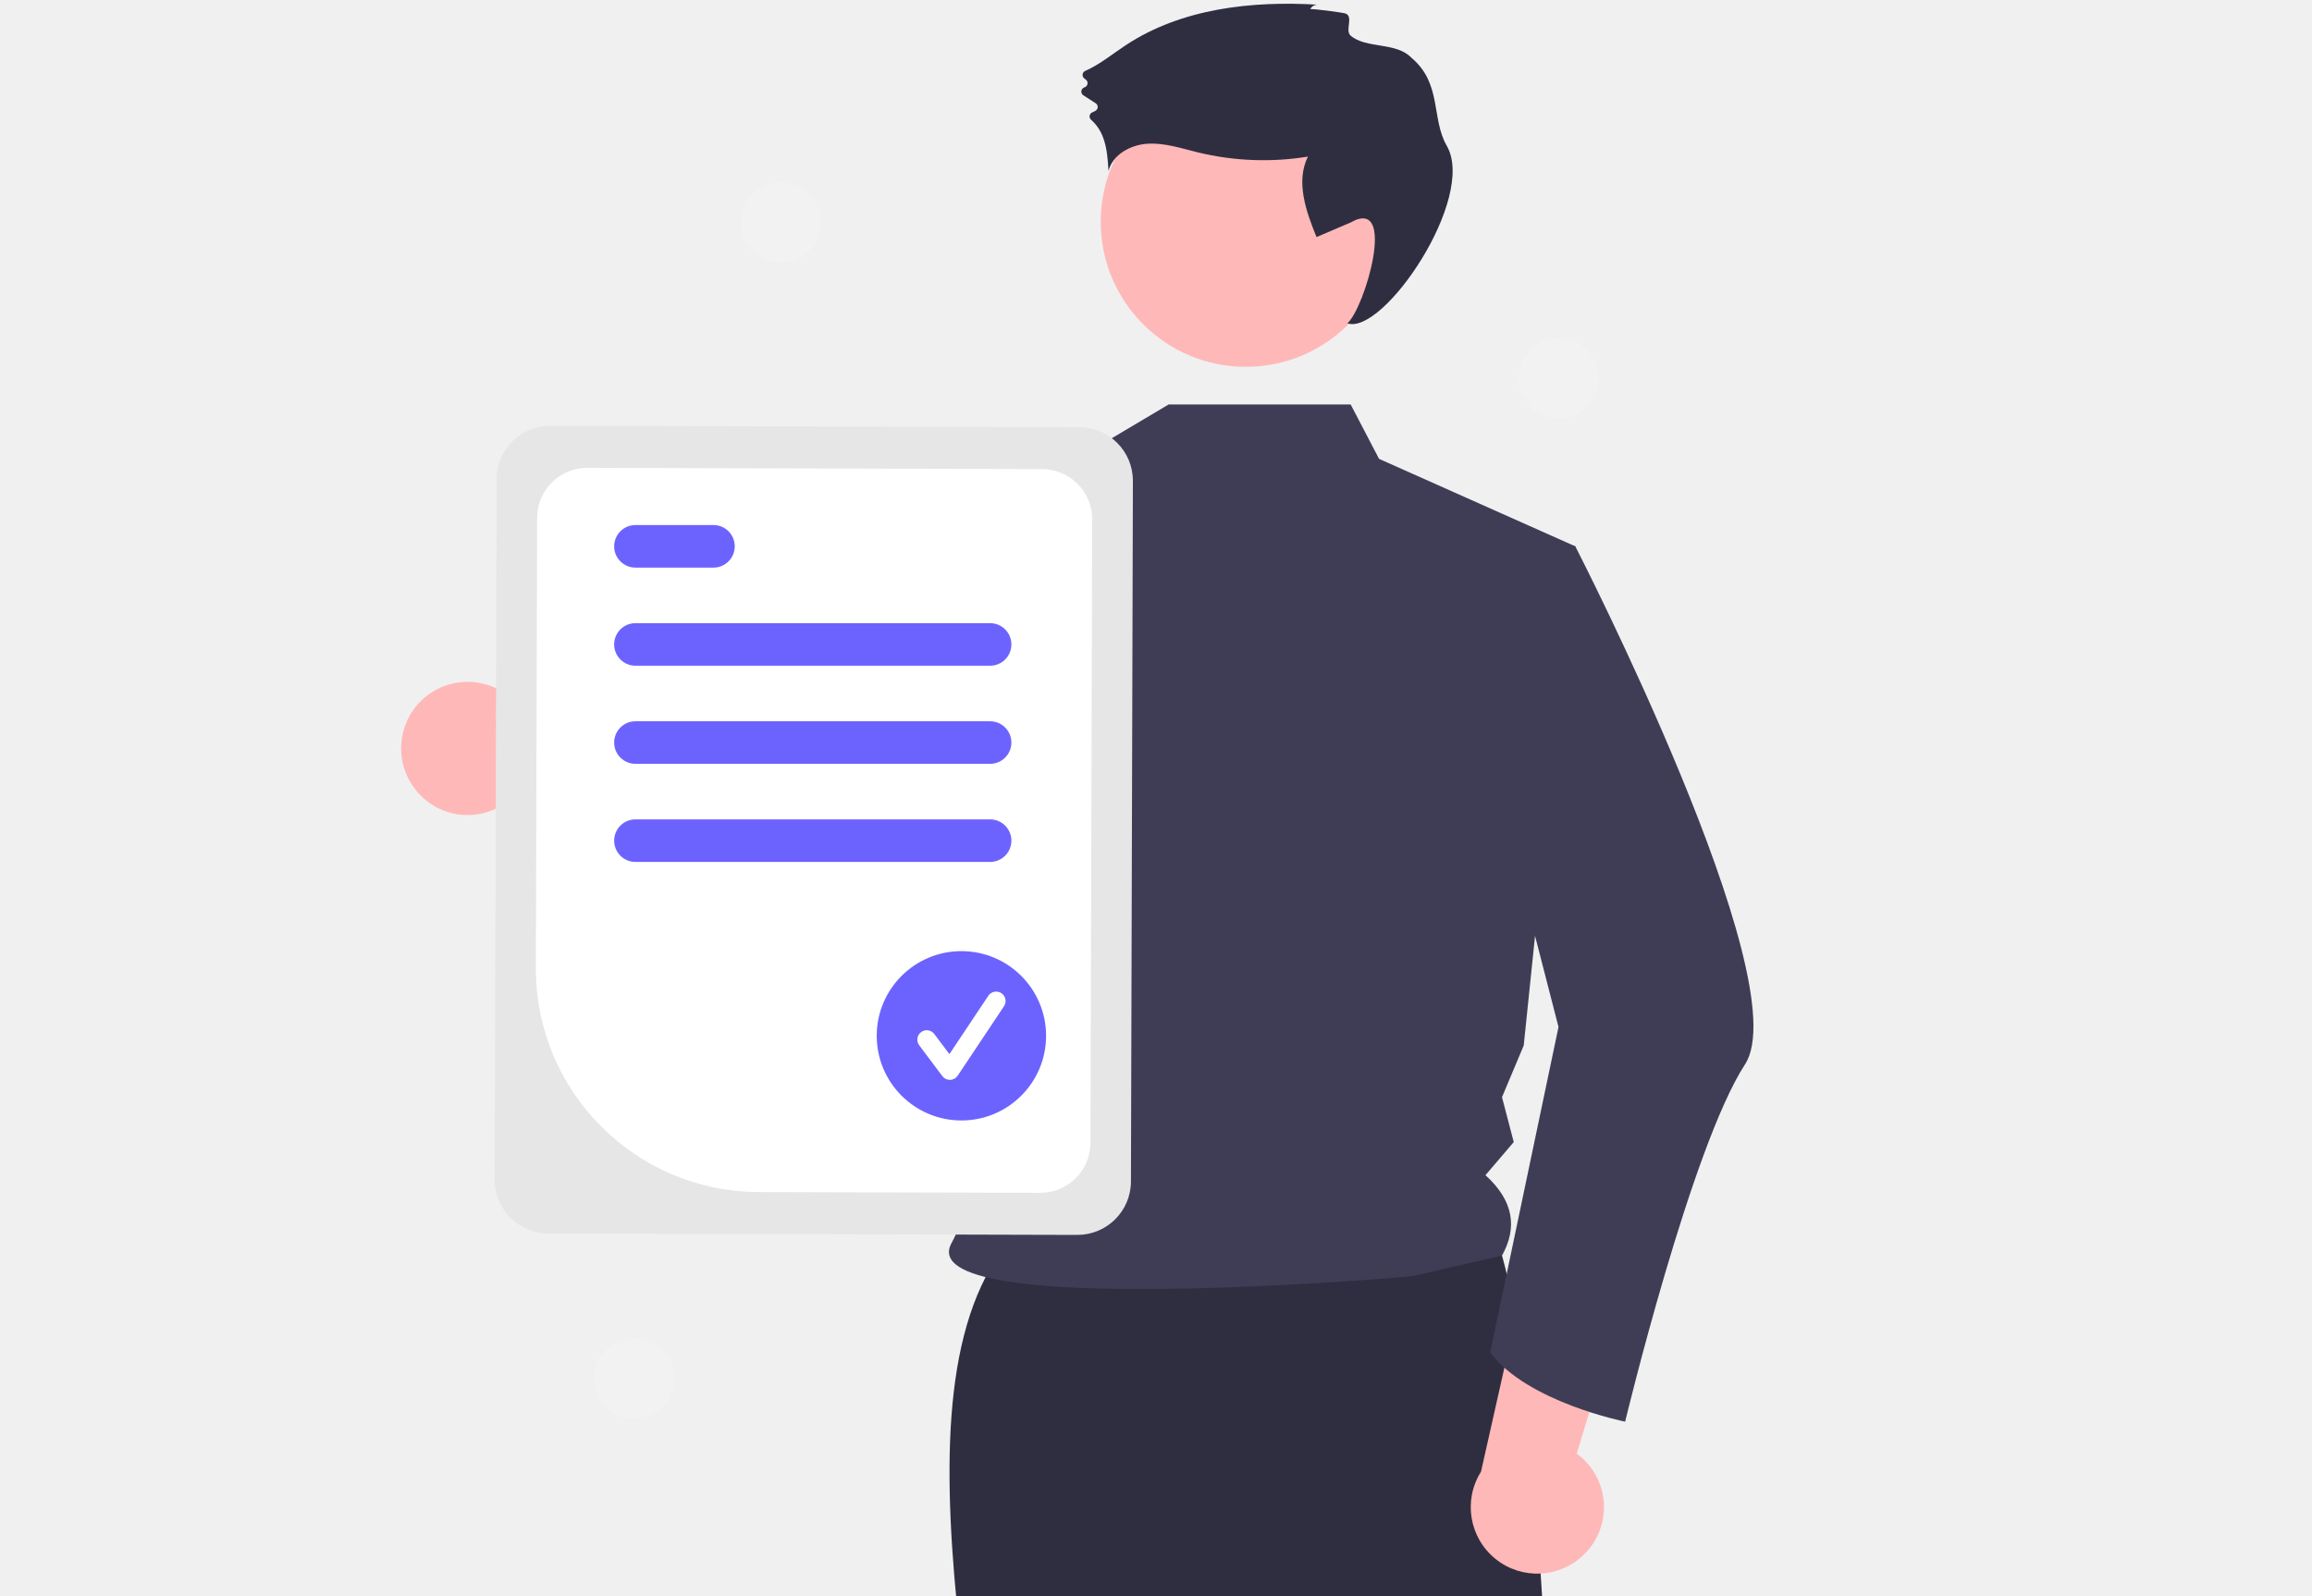
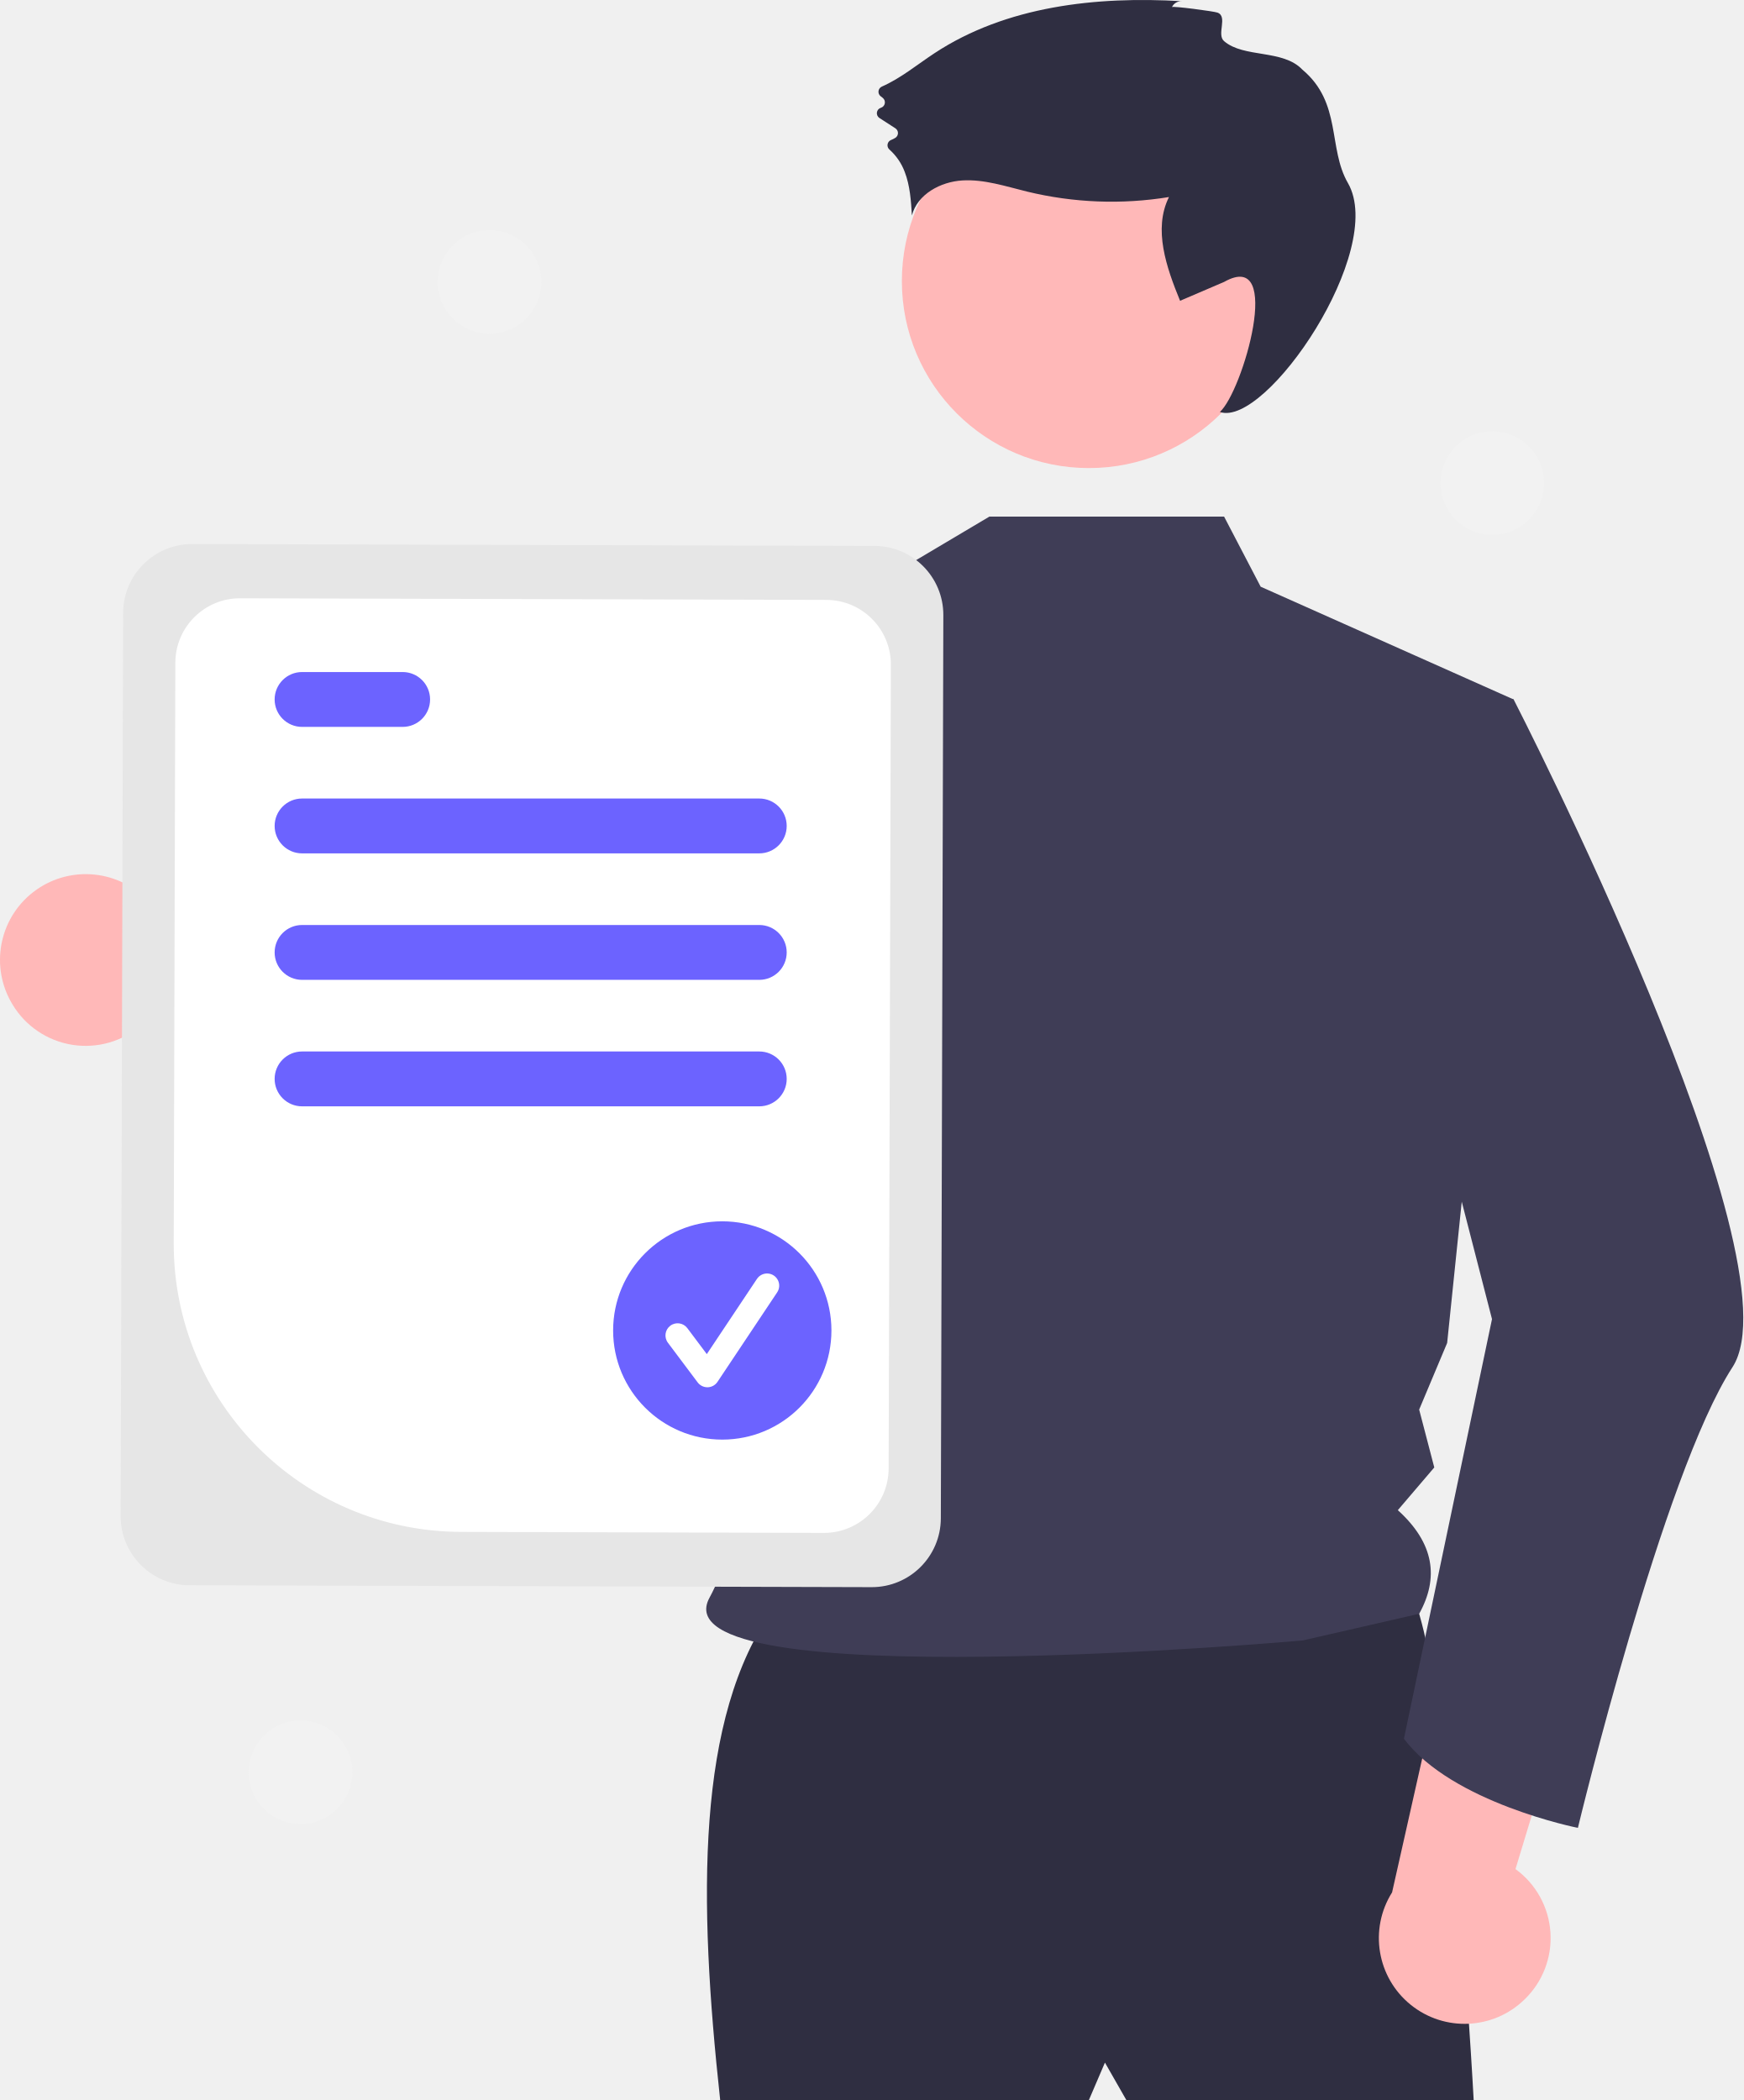
- <svg xmlns="http://www.w3.org/2000/svg" viewBox="-169.645 -1.586 977.82 674.769">
-   <path d="M310.019,435.422a27.981,27.981,0,0,0,42.374,6.734L438.65,491.628,435.436,440.056l-81.418-39.072a28.133,28.133,0,0,0-43.998,34.439Z" transform="matrix(1, 0, 0, 1, -305.9304, -105.8648)" fill="#ffb8b8" />
-   <path d="M559.741,633.604c-25.586,35.812-24.671,95.726-17.533,161.299l120.974,0,5.26-12.273,7.013,12.273H789.417s-8.766-166.559-24.546-171.819S559.741,633.604,559.741,633.604Z" transform="matrix(1, 0, 0, 1, -305.9304, -105.8648)" fill="#2f2e41" />
+ <svg xmlns="http://www.w3.org/2000/svg" data-name="Layer 1" width="571.94" height="689.038" viewBox="0 0 571.94 689.038">
+   <path d="M310.019,435.422a27.981,27.981,0,0,0,42.374,6.734L438.65,491.628,435.436,440.056l-81.418-39.072a28.133,28.133,0,0,0-43.998,34.439Z" transform="translate(-305.9303 -105.8648)" fill="#ffb8b8" />
+   <path d="M559.741,633.604c-25.586,35.812-24.671,95.726-17.533,161.299l120.974,0,5.26-12.273,7.013,12.273H789.417s-8.766-166.559-24.546-171.819S559.741,633.604,559.741,633.604Z" transform="translate(-305.9303 -105.8648)" fill="#2f2e41" />
  <circle cx="357.252" cy="92.218" r="61.364" fill="#ffb8b8" />
-   <path d="M707.534,275.368l12,23,83,37L780.717,546.504,771.534,568.368l4.961,18.987L764.534,601.368c12.007,10.864,13.532,22.236,7,34l-38.221,8.756s-212.521,18.898-194.611-14.026c19.57-35.974,24.553-142.215-18.649-198.988-36.677-48.199-8.519-110.742-8.519-110.742l87-26,32-19Z" transform="matrix(1, 0, 0, 1, -305.9304, -105.8648)" fill="#3f3d56" />
-   <path d="M690.426,108.195a3.385,3.385,0,0,1,3.257-1.933c-28.093-1.68-57.685,1.594-81.188,17.075-5.694,3.751-11.062,8.224-17.258,10.945a1.859,1.859,0,0,0-.38,3.163l.681.534a1.866,1.866,0,0,1-.607,3.253l0,0a1.866,1.866,0,0,0-.469,3.352l5.215,3.371a1.858,1.858,0,0,1,.017,3.126,9.271,9.271,0,0,1-1.387.703,1.862,1.862,0,0,0-.59,3.128,18.537,18.537,0,0,1,5.046,7.377c1.738,4.52,2.051,9.442,2.344,14.276,1.797-6.974,9.408-11.08,16.598-11.497s14.202,1.955,21.199,3.66a117.272,117.272,0,0,0,46.548,1.791c-5.256,10.549-.822,23.131,3.64,34.04l14.443-6.191c19.836-11.197,6.019,36.168-1.397,42.67,15.141,5.249,54.772-53.014,42.023-75.114-6.632-11.496-1.924-26.324-14.963-37.227-6.39-6.727-19.149-3.737-25.664-9.328-2.564-2.201,1.344-8.088-2.18-9.371C704.184,109.571,690.619,107.765,690.426,108.195Z" transform="matrix(1, 0, 0, 1, -305.9304, -105.8648)" fill="#2f2e41" />
-   <path d="M586.484,300.308c-11.26,49.99-40.14,166.71-69.44,191.12a17.092,17.092,0,0,1-6.52,3.85c-102.99,25.09-135.99-38.91-135.99-38.91s27.6-13.45,28.3-39.74l55.66,17.27,48.52-109.19,7.14-6.66.04-.04Z" transform="matrix(1, 0, 0, 1, -305.9304, -105.8648)" fill="#3f3d56" />
-   <path d="M806.075,761.941a27.982,27.982,0,0,0-2.938-42.806L832.009,623.982l-49.539,14.696L762.648,726.784a28.133,28.133,0,0,0,43.427,35.156Z" transform="matrix(1, 0, 0, 1, -305.9304, -105.8648)" fill="#ffb8b8" />
-   <path d="M779.65,330.045l22.884,5.323s94.584,184.028,71.792,219.093-50.715,151.156-50.715,151.156-41.298-8.21-57.077-29.249l28.896-137.686-29.805-115.715Z" transform="matrix(1, 0, 0, 1, -305.9304, -105.8648)" fill="#3f3d56" />
-   <path d="M345.51,603.32l.822-296.389a22.652,22.652,0,0,1,22.689-22.564l223.839.621a22.652,22.652,0,0,1,22.564,22.689l-.822,296.389a22.652,22.652,0,0,1-22.689,22.564l-223.839-.621A22.652,22.652,0,0,1,345.51,603.32Z" transform="matrix(1, 0, 0, 1, -305.9304, -105.8648)" fill="#e6e6e6" />
-   <path d="M362.928,513.846l.528-190.546a21.214,21.214,0,0,1,21.249-21.132l192.371.533a21.215,21.215,0,0,1,21.133,21.249l-.731,263.746A21.215,21.215,0,0,1,576.228,608.829L457.058,608.499A94.498,94.498,0,0,1,362.928,513.846Z" transform="matrix(1, 0, 0, 1, -305.9304, -105.8648)" fill="#fff" />
-   <path d="M555.034,385.868h-150a9,9,0,0,1,0-18h150a9,9,0,0,1,0,18Z" transform="matrix(1, 0, 0, 1, -305.9304, -105.8648)" fill="#6c63ff" />
-   <path d="M438.034,344.368h-33a9,9,0,0,1,0-18h33a9,9,0,0,1,0,18Z" transform="matrix(1, 0, 0, 1, -305.9304, -105.8648)" fill="#6c63ff" />
-   <path d="M555.034,427.368h-150a9,9,0,0,1,0-18h150a9,9,0,0,1,0,18Z" transform="matrix(1, 0, 0, 1, -305.9304, -105.8648)" fill="#6c63ff" />
-   <path d="M555.034,468.868h-150a9,9,0,0,1,0-18h150a9,9,0,0,1,0,18Z" transform="matrix(1, 0, 0, 1, -305.9304, -105.8648)" fill="#6c63ff" />
+   <path d="M707.534,275.368l12,23,83,37L780.717,546.504,771.534,568.368l4.961,18.987L764.534,601.368c12.007,10.864,13.532,22.236,7,34l-38.221,8.756s-212.521,18.898-194.611-14.026c19.57-35.974,24.553-142.215-18.649-198.988-36.677-48.199-8.519-110.742-8.519-110.742l87-26,32-19Z" transform="translate(-305.9303 -105.8648)" fill="#3f3d56" />
+   <path d="M690.426,108.195a3.385,3.385,0,0,1,3.257-1.933c-28.093-1.68-57.685,1.594-81.188,17.075-5.694,3.751-11.062,8.224-17.258,10.945a1.859,1.859,0,0,0-.38,3.163l.681.534a1.866,1.866,0,0,1-.607,3.253l0,0a1.866,1.866,0,0,0-.469,3.352l5.215,3.371a1.858,1.858,0,0,1,.017,3.126,9.271,9.271,0,0,1-1.387.703,1.862,1.862,0,0,0-.59,3.128,18.537,18.537,0,0,1,5.046,7.377c1.738,4.52,2.051,9.442,2.344,14.276,1.797-6.974,9.408-11.08,16.598-11.497s14.202,1.955,21.199,3.66a117.272,117.272,0,0,0,46.548,1.791c-5.256,10.549-.822,23.131,3.64,34.04l14.443-6.191c19.836-11.197,6.019,36.168-1.397,42.67,15.141,5.249,54.772-53.014,42.023-75.114-6.632-11.496-1.924-26.324-14.963-37.227-6.39-6.727-19.149-3.737-25.664-9.328-2.564-2.201,1.344-8.088-2.18-9.371C704.184,109.571,690.619,107.765,690.426,108.195Z" transform="translate(-305.9303 -105.8648)" fill="#2f2e41" />
+   <path d="M586.484,300.308c-11.26,49.99-40.14,166.71-69.44,191.12a17.092,17.092,0,0,1-6.52,3.85c-102.99,25.09-135.99-38.91-135.99-38.91s27.6-13.45,28.3-39.74l55.66,17.27,48.52-109.19,7.14-6.66.04-.04Z" transform="translate(-305.9303 -105.8648)" fill="#3f3d56" />
+   <path d="M806.075,761.941a27.982,27.982,0,0,0-2.938-42.806L832.009,623.982l-49.539,14.696L762.648,726.784a28.133,28.133,0,0,0,43.427,35.156Z" transform="translate(-305.9303 -105.8648)" fill="#ffb8b8" />
+   <path d="M779.65,330.045l22.884,5.323s94.584,184.028,71.792,219.093-50.715,151.156-50.715,151.156-41.298-8.21-57.077-29.249l28.896-137.686-29.805-115.715Z" transform="translate(-305.9303 -105.8648)" fill="#3f3d56" />
+   <path d="M345.51,603.32l.822-296.389a22.652,22.652,0,0,1,22.689-22.564l223.839.621a22.652,22.652,0,0,1,22.564,22.689l-.822,296.389a22.652,22.652,0,0,1-22.689,22.564l-223.839-.621A22.652,22.652,0,0,1,345.51,603.32Z" transform="translate(-305.9303 -105.8648)" fill="#e6e6e6" />
+   <path d="M362.928,513.846l.528-190.546a21.214,21.214,0,0,1,21.249-21.132l192.371.533a21.215,21.215,0,0,1,21.133,21.249l-.731,263.746A21.215,21.215,0,0,1,576.228,608.829L457.058,608.499A94.498,94.498,0,0,1,362.928,513.846Z" transform="translate(-305.9303 -105.8648)" fill="#fff" />
+   <path d="M555.034,385.868h-150a9,9,0,0,1,0-18h150a9,9,0,0,1,0,18Z" transform="translate(-305.9303 -105.8648)" fill="#6c63ff" />
+   <path d="M438.034,344.368h-33a9,9,0,0,1,0-18h33a9,9,0,0,1,0,18Z" transform="translate(-305.9303 -105.8648)" fill="#6c63ff" />
+   <path d="M555.034,427.368h-150a9,9,0,0,1,0-18h150a9,9,0,0,1,0,18Z" transform="translate(-305.9303 -105.8648)" fill="#6c63ff" />
+   <path d="M555.034,468.868h-150a9,9,0,0,1,0-18h150a9,9,0,0,1,0,18Z" transform="translate(-305.9303 -105.8648)" fill="#6c63ff" />
  <circle cx="236.967" cy="436.543" r="35.811" fill="#6c63ff" />
-   <path d="M538.012,561.045a3.982,3.982,0,0,1-3.186-1.594l-9.77-13.027a3.983,3.983,0,1,1,6.374-4.78l6.392,8.522,16.416-24.624a3.984,3.984,0,1,1,6.629,4.419L541.326,559.271a3.985,3.985,0,0,1-3.204,1.773C538.085,561.045,538.048,561.045,538.012,561.045Z" transform="matrix(1, 0, 0, 1, -305.9304, -105.8648)" fill="#fff" />
+   <path d="M538.012,561.045a3.982,3.982,0,0,1-3.186-1.594l-9.77-13.027a3.983,3.983,0,1,1,6.374-4.78l6.392,8.522,16.416-24.624a3.984,3.984,0,1,1,6.629,4.419L541.326,559.271a3.985,3.985,0,0,1-3.204,1.773C538.085,561.045,538.048,561.045,538.012,561.045Z" transform="translate(-305.9303 -105.8648)" fill="#fff" />
  <circle cx="160.604" cy="92.503" r="17" fill="#f2f2f2" />
  <circle cx="98.604" cy="581.503" r="17" fill="#f2f2f2" />
  <circle cx="489.604" cy="158.503" r="17" fill="#f2f2f2" />
</svg>
